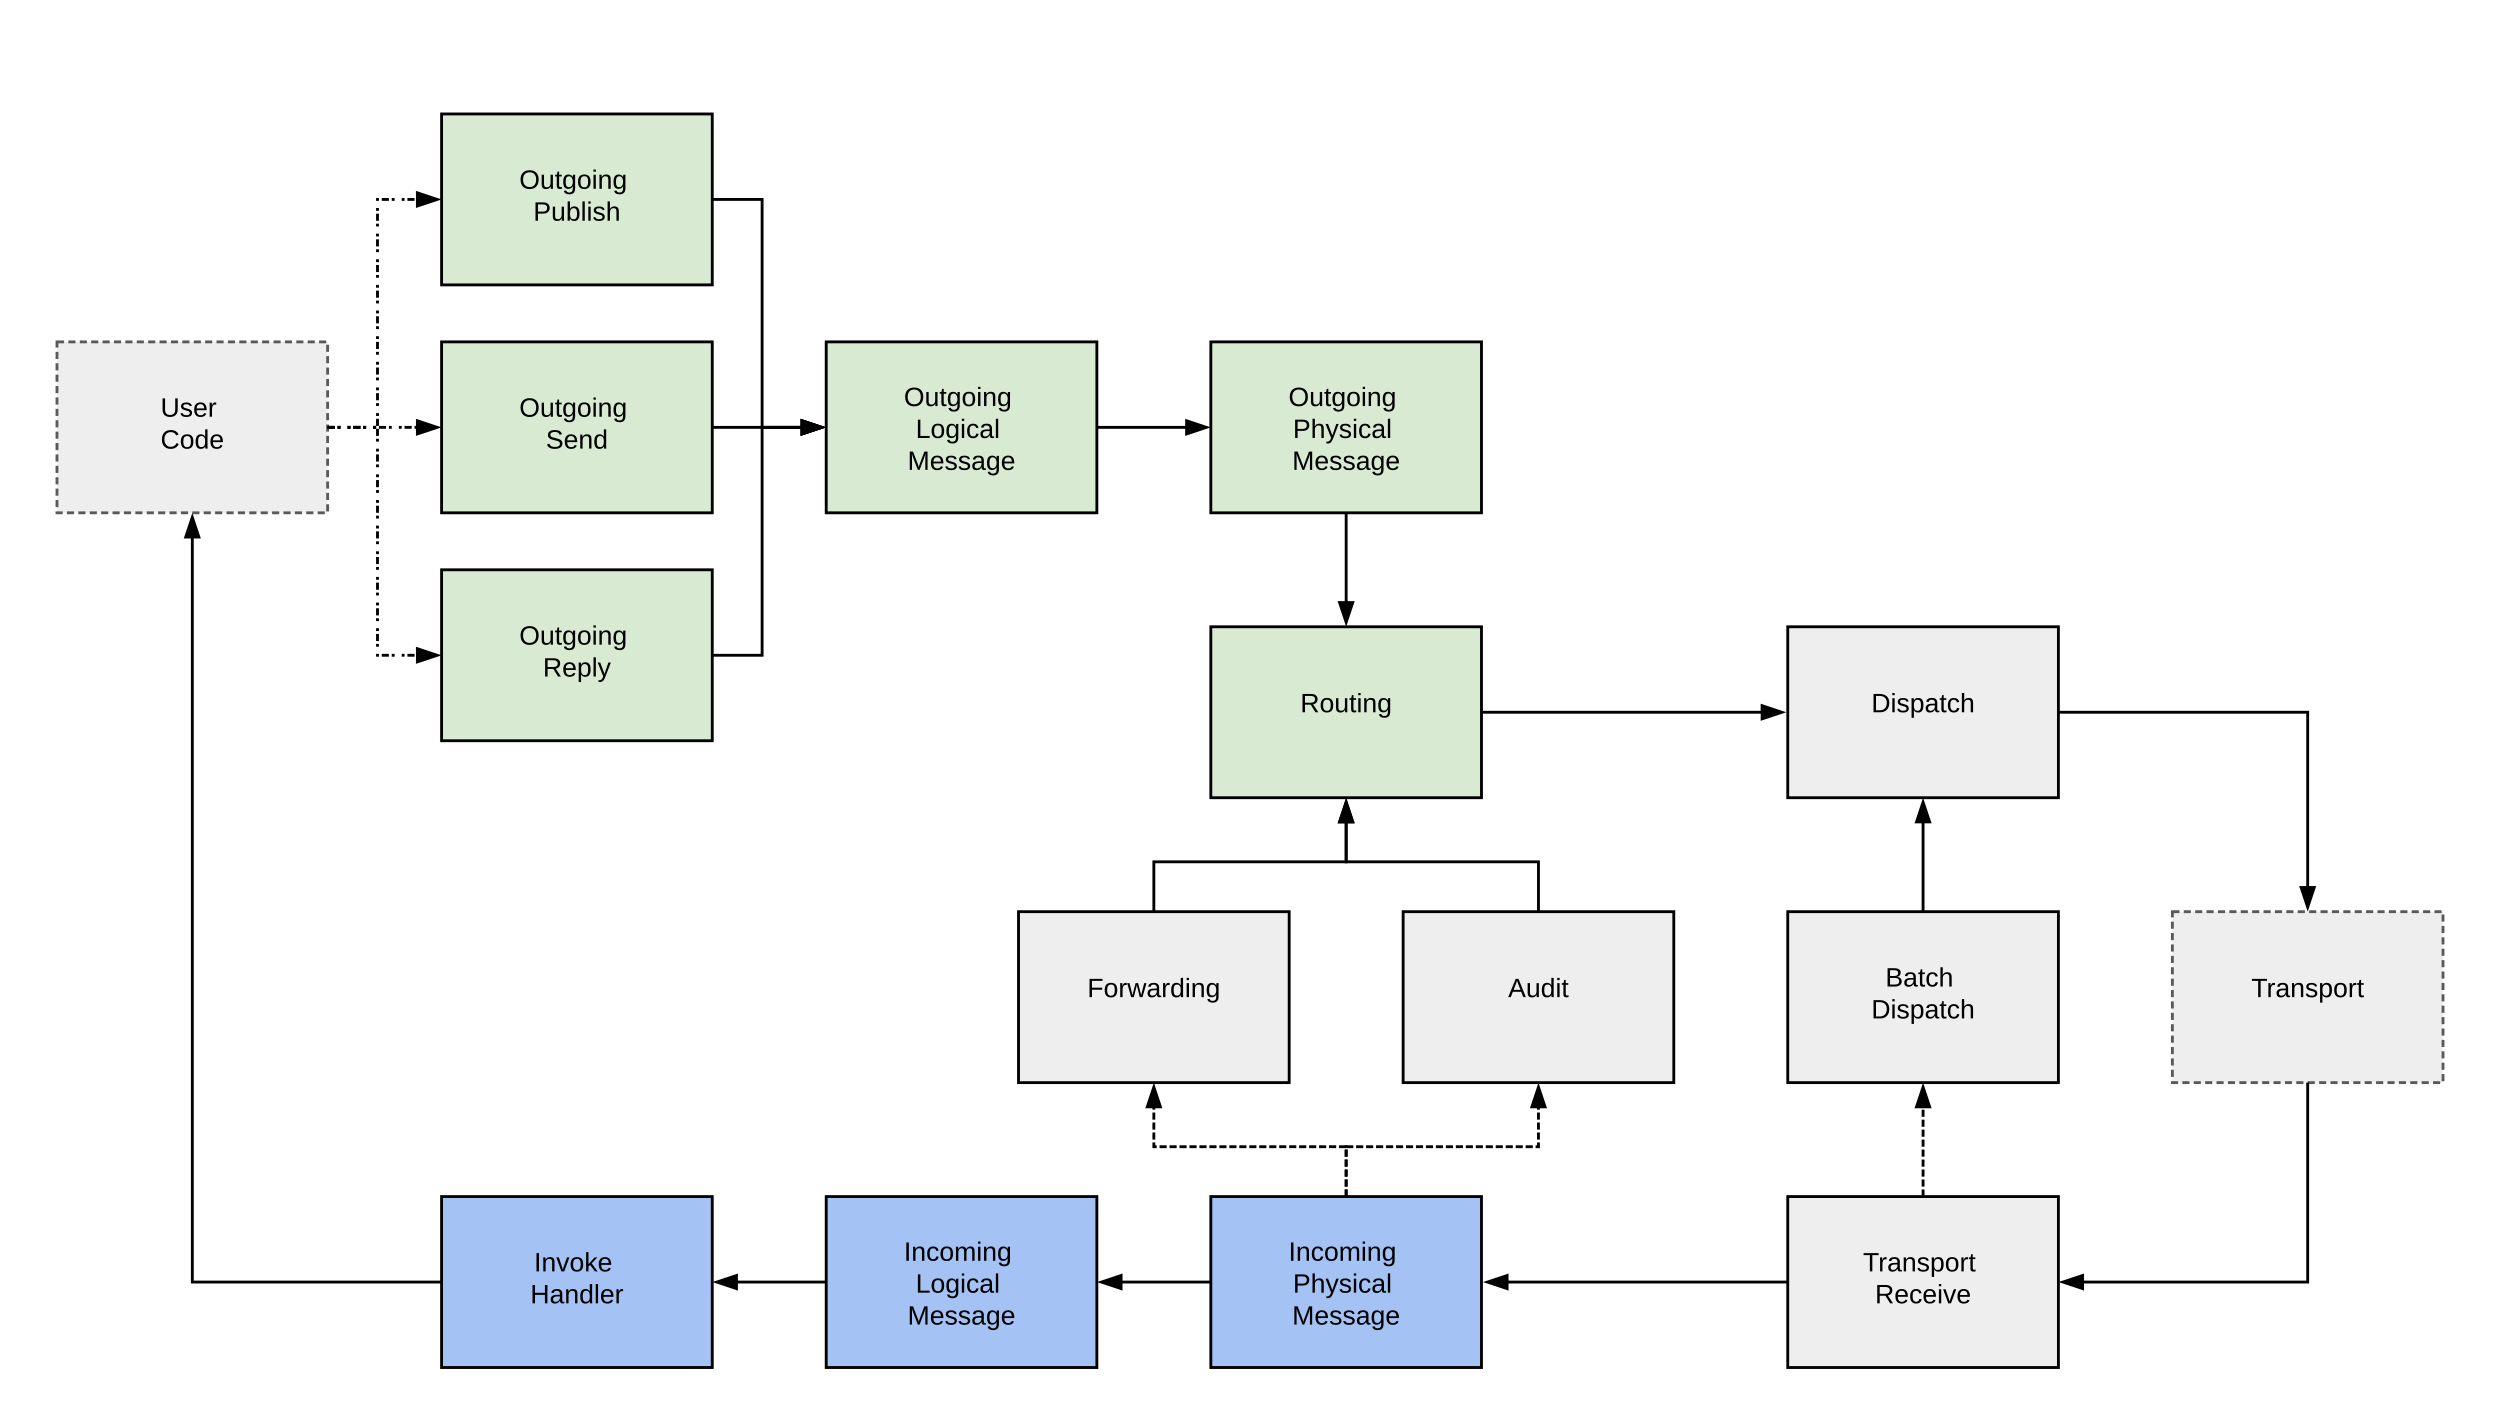
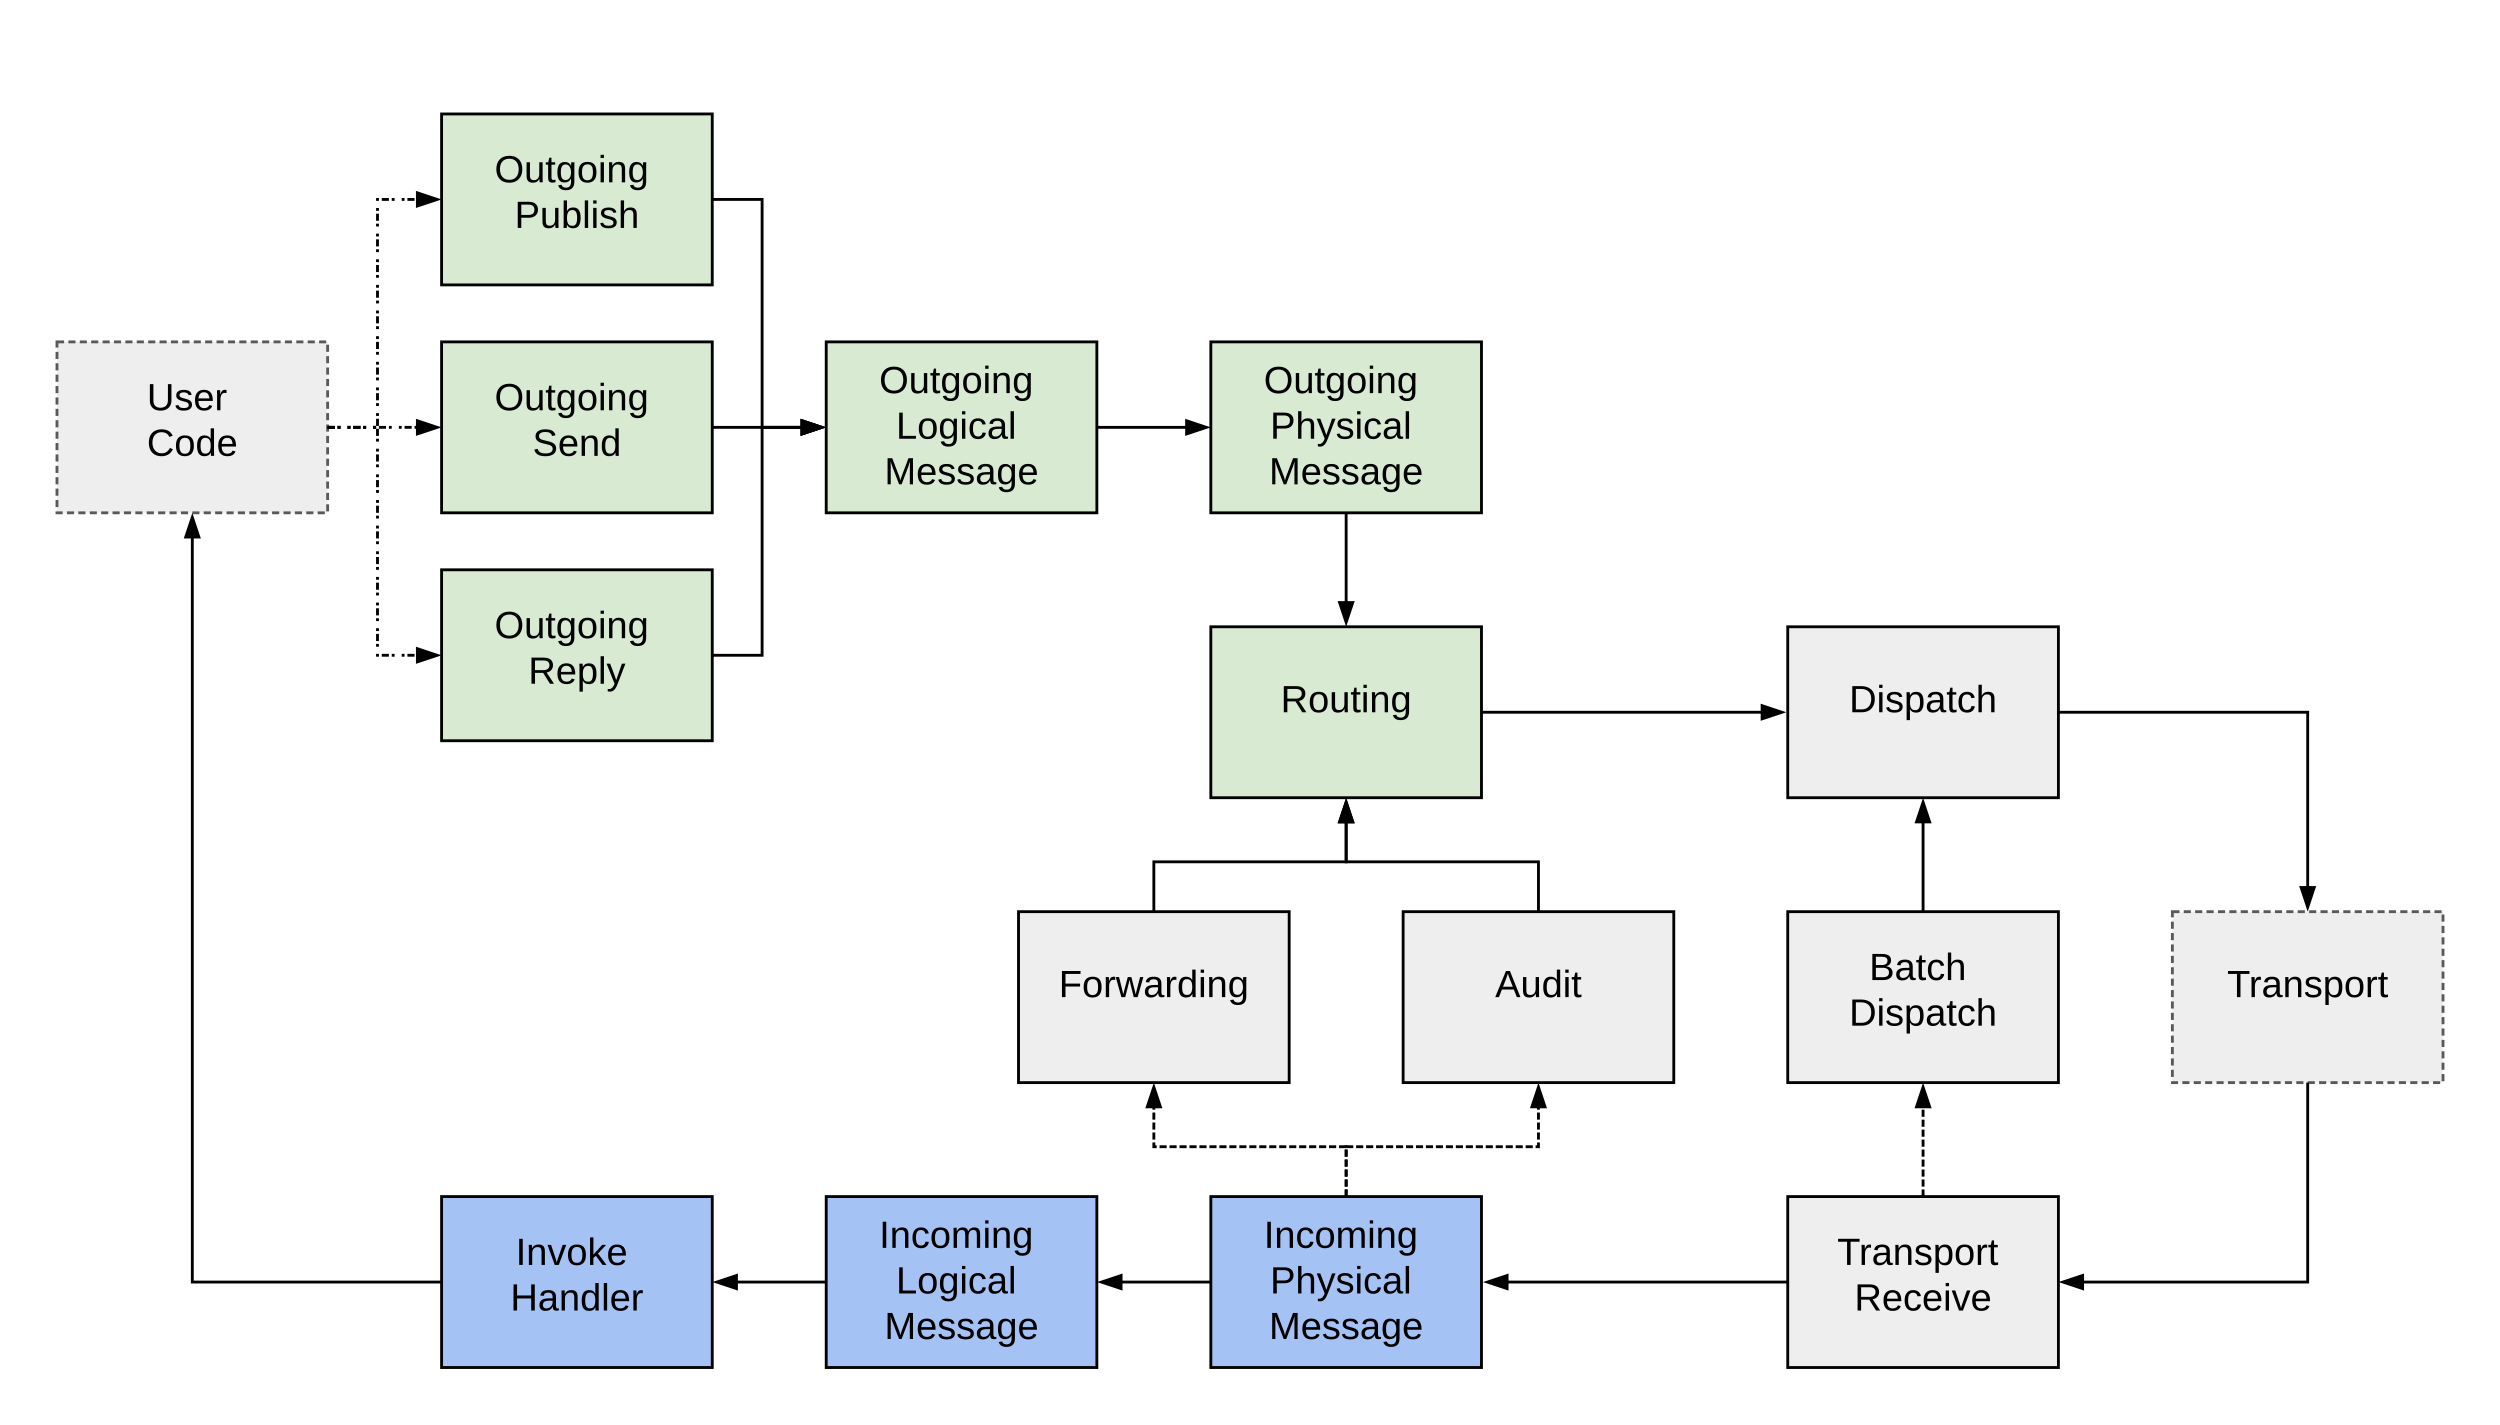
<svg xmlns="http://www.w3.org/2000/svg" width="1755" height="1000">
  <defs>
    <marker id="arrow" markerWidth="10" markerHeight="10" refX="4" refY="3" orient="auto" markerUnits="strokeWidth" stroke-dasharray="none" stroke-width="1">
      <path d="M0,0 L0,6 L9,3 L0,0" fill="#000" />
    </marker>
  </defs>
  <rect x="40" y="240" width="190" height="120" style="fill:rgb(238,238,238);stroke-width:2;stroke:rgb(89,89,89);stroke-dasharray: 5,3" />
-   <text x="135" y="300" style="text-anchor: middle" font-size="14pt" font-family="Arial">
-     <tspan x="135" dy="-0.4em">User</tspan>
+   <text x="135" y="300" text-anchor="middle" alignment-baseline="middle" font-size="20pt" font-family="Arial">
+     <tspan x="135" dy="-0.45em">User</tspan>
    <tspan x="135" dy="1.2em">Code</tspan>
  </text>
  <rect x="310" y="80" width="190" height="120" style="fill:rgb(217,234,211);stroke-width:2;stroke:rgb(0,0,0)" />
-   <text x="405" y="140" style="text-anchor: middle" font-size="14pt" font-family="Arial">
-     <tspan x="405" dy="-0.4em">Outgoing</tspan>
+   <text x="405" y="140" text-anchor="middle" alignment-baseline="middle" font-size="20pt" font-family="Arial">
+     <tspan x="405" dy="-0.45em">Outgoing</tspan>
    <tspan x="405" dy="1.2em">Publish</tspan>
  </text>
  <rect x="310" y="240" width="190" height="120" style="fill:rgb(217,234,211);stroke-width:2;stroke:rgb(0,0,0)" />
-   <text x="405" y="300" style="text-anchor: middle" font-size="14pt" font-family="Arial">
-     <tspan x="405" dy="-0.4em">Outgoing</tspan>
+   <text x="405" y="300" text-anchor="middle" alignment-baseline="middle" font-size="20pt" font-family="Arial">
+     <tspan x="405" dy="-0.45em">Outgoing</tspan>
    <tspan x="405" dy="1.2em">Send</tspan>
  </text>
  <rect x="310" y="400" width="190" height="120" style="fill:rgb(217,234,211);stroke-width:2;stroke:rgb(0,0,0)" />
-   <text x="405" y="460" style="text-anchor: middle" font-size="14pt" font-family="Arial">
-     <tspan x="405" dy="-0.4em">Outgoing</tspan>
+   <text x="405" y="460" text-anchor="middle" alignment-baseline="middle" font-size="20pt" font-family="Arial">
+     <tspan x="405" dy="-0.45em">Outgoing</tspan>
    <tspan x="405" dy="1.2em">Reply</tspan>
  </text>
  <rect x="580" y="240" width="190" height="120" style="fill:rgb(217,234,211);stroke-width:2;stroke:rgb(0,0,0)" />
-   <text x="675" y="300" style="text-anchor: middle" font-size="14pt" font-family="Arial">
-     <tspan x="675" dy="-0.8em">Outgoing</tspan>
+   <text x="675" y="300" text-anchor="middle" alignment-baseline="middle" font-size="20pt" font-family="Arial">
+     <tspan x="675" dy="-0.90em">Outgoing</tspan>
    <tspan x="675" dy="1.2em">Logical</tspan>
    <tspan x="675" dy="1.2em">Message</tspan>
  </text>
  <rect x="850" y="240" width="190" height="120" style="fill:rgb(217,234,211);stroke-width:2;stroke:rgb(0,0,0)" />
-   <text x="945" y="300" style="text-anchor: middle" font-size="14pt" font-family="Arial">
-     <tspan x="945" dy="-0.8em">Outgoing</tspan>
+   <text x="945" y="300" text-anchor="middle" alignment-baseline="middle" font-size="20pt" font-family="Arial">
+     <tspan x="945" dy="-0.90em">Outgoing</tspan>
    <tspan x="945" dy="1.2em">Physical</tspan>
    <tspan x="945" dy="1.2em">Message</tspan>
  </text>
  <rect x="850" y="440" width="190" height="120" style="fill:rgb(217,234,211);stroke-width:2;stroke:rgb(0,0,0)" />
-   <text x="945" y="500" style="text-anchor: middle" font-size="14pt" font-family="Arial">
-     <tspan x="945" dy="-0em">Routing</tspan>
-   </text>
+   <text x="945" y="500" text-anchor="middle" alignment-baseline="middle" font-size="20pt" font-family="Arial">Routing</text>
  <rect x="1255" y="440" width="190" height="120" style="fill:rgb(238,238,238);stroke-width:2;stroke:rgb(0,0,0)" />
-   <text x="1350" y="500" style="text-anchor: middle" font-size="14pt" font-family="Arial">
-     <tspan x="1350" dy="-0em">Dispatch</tspan>
-   </text>
+   <text x="1350" y="500" text-anchor="middle" alignment-baseline="middle" font-size="20pt" font-family="Arial">Dispatch</text>
  <rect x="310" y="840" width="190" height="120" style="fill:rgb(164,194,244);stroke-width:2;stroke:rgb(0,0,0)" />
-   <text x="405" y="900" style="text-anchor: middle" font-size="14pt" font-family="Arial">
-     <tspan x="405" dy="-0.4em">Invoke</tspan>
+   <text x="405" y="900" text-anchor="middle" alignment-baseline="middle" font-size="20pt" font-family="Arial">
+     <tspan x="405" dy="-0.45em">Invoke</tspan>
    <tspan x="405" dy="1.2em">Handler</tspan>
  </text>
  <rect x="580" y="840" width="190" height="120" style="fill:rgb(164,194,244);stroke-width:2;stroke:rgb(0,0,0)" />
-   <text x="675" y="900" style="text-anchor: middle" font-size="14pt" font-family="Arial">
-     <tspan x="675" dy="-0.8em">Incoming</tspan>
+   <text x="675" y="900" text-anchor="middle" alignment-baseline="middle" font-size="20pt" font-family="Arial">
+     <tspan x="675" dy="-0.90em">Incoming</tspan>
    <tspan x="675" dy="1.2em">Logical</tspan>
    <tspan x="675" dy="1.2em">Message</tspan>
  </text>
  <rect x="850" y="840" width="190" height="120" style="fill:rgb(164,194,244);stroke-width:2;stroke:rgb(0,0,0)" />
-   <text x="945" y="900" style="text-anchor: middle" font-size="14pt" font-family="Arial">
-     <tspan x="945" dy="-0.8em">Incoming</tspan>
+   <text x="945" y="900" text-anchor="middle" alignment-baseline="middle" font-size="20pt" font-family="Arial">
+     <tspan x="945" dy="-0.90em">Incoming</tspan>
    <tspan x="945" dy="1.2em">Physical</tspan>
    <tspan x="945" dy="1.2em">Message</tspan>
  </text>
  <rect x="1255" y="840" width="190" height="120" style="fill:rgb(238,238,238);stroke-width:2;stroke:rgb(0,0,0)" />
-   <text x="1350" y="900" style="text-anchor: middle" font-size="14pt" font-family="Arial">
-     <tspan x="1350" dy="-0.4em">Transport</tspan>
+   <text x="1350" y="900" text-anchor="middle" alignment-baseline="middle" font-size="20pt" font-family="Arial">
+     <tspan x="1350" dy="-0.45em">Transport</tspan>
    <tspan x="1350" dy="1.2em">Receive</tspan>
  </text>
  <rect x="1525" y="640" width="190" height="120" style="fill:rgb(238,238,238);stroke-width:2;stroke:rgb(89,89,89);stroke-dasharray: 5,3" />
-   <text x="1620" y="700" style="text-anchor: middle" font-size="14pt" font-family="Arial">
-     <tspan x="1620" dy="-0em">Transport</tspan>
-   </text>
+   <text x="1620" y="700" text-anchor="middle" alignment-baseline="middle" font-size="20pt" font-family="Arial">Transport</text>
  <rect x="1255" y="640" width="190" height="120" style="fill:rgb(238,238,238);stroke-width:2;stroke:rgb(0,0,0)" />
-   <text x="1350" y="700" style="text-anchor: middle" font-size="14pt" font-family="Arial">
-     <tspan x="1350" dy="-0.4em">Batch</tspan>
+   <text x="1350" y="700" text-anchor="middle" alignment-baseline="middle" font-size="20pt" font-family="Arial">
+     <tspan x="1350" dy="-0.45em">Batch</tspan>
    <tspan x="1350" dy="1.2em">Dispatch</tspan>
  </text>
  <rect x="985" y="640" width="190" height="120" style="fill:rgb(238,238,238);stroke-width:2;stroke:rgb(0,0,0)" />
-   <text x="1080" y="700" style="text-anchor: middle" font-size="14pt" font-family="Arial">
-     <tspan x="1080" dy="-0em">Audit</tspan>
-   </text>
+   <text x="1080" y="700" text-anchor="middle" alignment-baseline="middle" font-size="20pt" font-family="Arial">Audit</text>
  <rect x="715" y="640" width="190" height="120" style="fill:rgb(238,238,238);stroke-width:2;stroke:rgb(0,0,0)" />
-   <text x="810" y="700" style="text-anchor: middle" font-size="14pt" font-family="Arial">
-     <tspan x="810" dy="-0em">Forwarding</tspan>
-   </text>
+   <text x="810" y="700" text-anchor="middle" alignment-baseline="middle" font-size="20pt" font-family="Arial">Forwarding</text>
  <path d="M 230 300 h 35 v 0 h 35" style="stroke: black;stroke-width:2;stroke-dasharray:5,2,2" marker-end="url(#arrow)" fill="none" />
  <path d="M 230 300 h 35 v -160 h 35" style="stroke: black;stroke-width:2;stroke-dasharray:5,2,2" marker-end="url(#arrow)" fill="none" />
  <path d="M 230 300 h 35 v 160 h 35" style="stroke: black;stroke-width:2;stroke-dasharray:5,2,2" marker-end="url(#arrow)" fill="none" />
  <path d="M 500 300 h 35 v 0 h 35" style="stroke: black;stroke-width:2" marker-end="url(#arrow)" fill="none" />
  <path d="M 500 140 h 35 v 160 h 35" style="stroke: black;stroke-width:2" marker-end="url(#arrow)" fill="none" />
  <path d="M 500 460 h 35 v -160 h 35" style="stroke: black;stroke-width:2" marker-end="url(#arrow)" fill="none" />
  <path d="M 770 300 h 35 v 0 h 35" style="stroke: black;stroke-width:2" marker-end="url(#arrow)" fill="none" />
  <path d="M 945 360 v 35 h 0 v 35" style="stroke: black;stroke-width:2" marker-end="url(#arrow)" fill="none" />
  <path d="M 1040 500 h 102 v 0 h 102" style="stroke: black;stroke-width:2" marker-end="url(#arrow)" fill="none" />
  <path d="M 1445 500 h 175 v 130" style="stroke: black;stroke-width:2" marker-end="url(#arrow)" fill="none" />
  <path d="M 1620 760 v 140 h -165" style="stroke: black;stroke-width:2" marker-end="url(#arrow)" fill="none" />
  <path d="M 1255 900 h -102 v 0 h -102" style="stroke: black;stroke-width:2" marker-end="url(#arrow)" fill="none" />
  <path d="M 850 900 h -35 v 0 h -35" style="stroke: black;stroke-width:2" marker-end="url(#arrow)" fill="none" />
  <path d="M 580 900 h -35 v 0 h -35" style="stroke: black;stroke-width:2" marker-end="url(#arrow)" fill="none" />
  <path d="M 310 900 h -175 v -530" style="stroke: black;stroke-width:2" marker-end="url(#arrow)" fill="none" />
  <path d="M 1350 840 v -35 h 0 v -35" style="stroke: black;stroke-width:2;stroke-dasharray: 5,2" marker-end="url(#arrow)" fill="none" />
  <path d="M 1350 640 v -35 h 0 v -35" style="stroke: black;stroke-width:2" marker-end="url(#arrow)" fill="none" />
  <path d="M 945 840 v -35 h 135 v -35" style="stroke: black;stroke-width:2;stroke-dasharray: 5,2" marker-end="url(#arrow)" fill="none" />
  <path d="M 1080 640 v -35 h -135 v -35" style="stroke: black;stroke-width:2" marker-end="url(#arrow)" fill="none" />
  <path d="M 945 840 v -35 h -135 v -35" style="stroke: black;stroke-width:2;stroke-dasharray: 5,2" marker-end="url(#arrow)" fill="none" />
  <path d="M 810 640 v -35 h 135 v -35" style="stroke: black;stroke-width:2" marker-end="url(#arrow)" fill="none" />
</svg>
